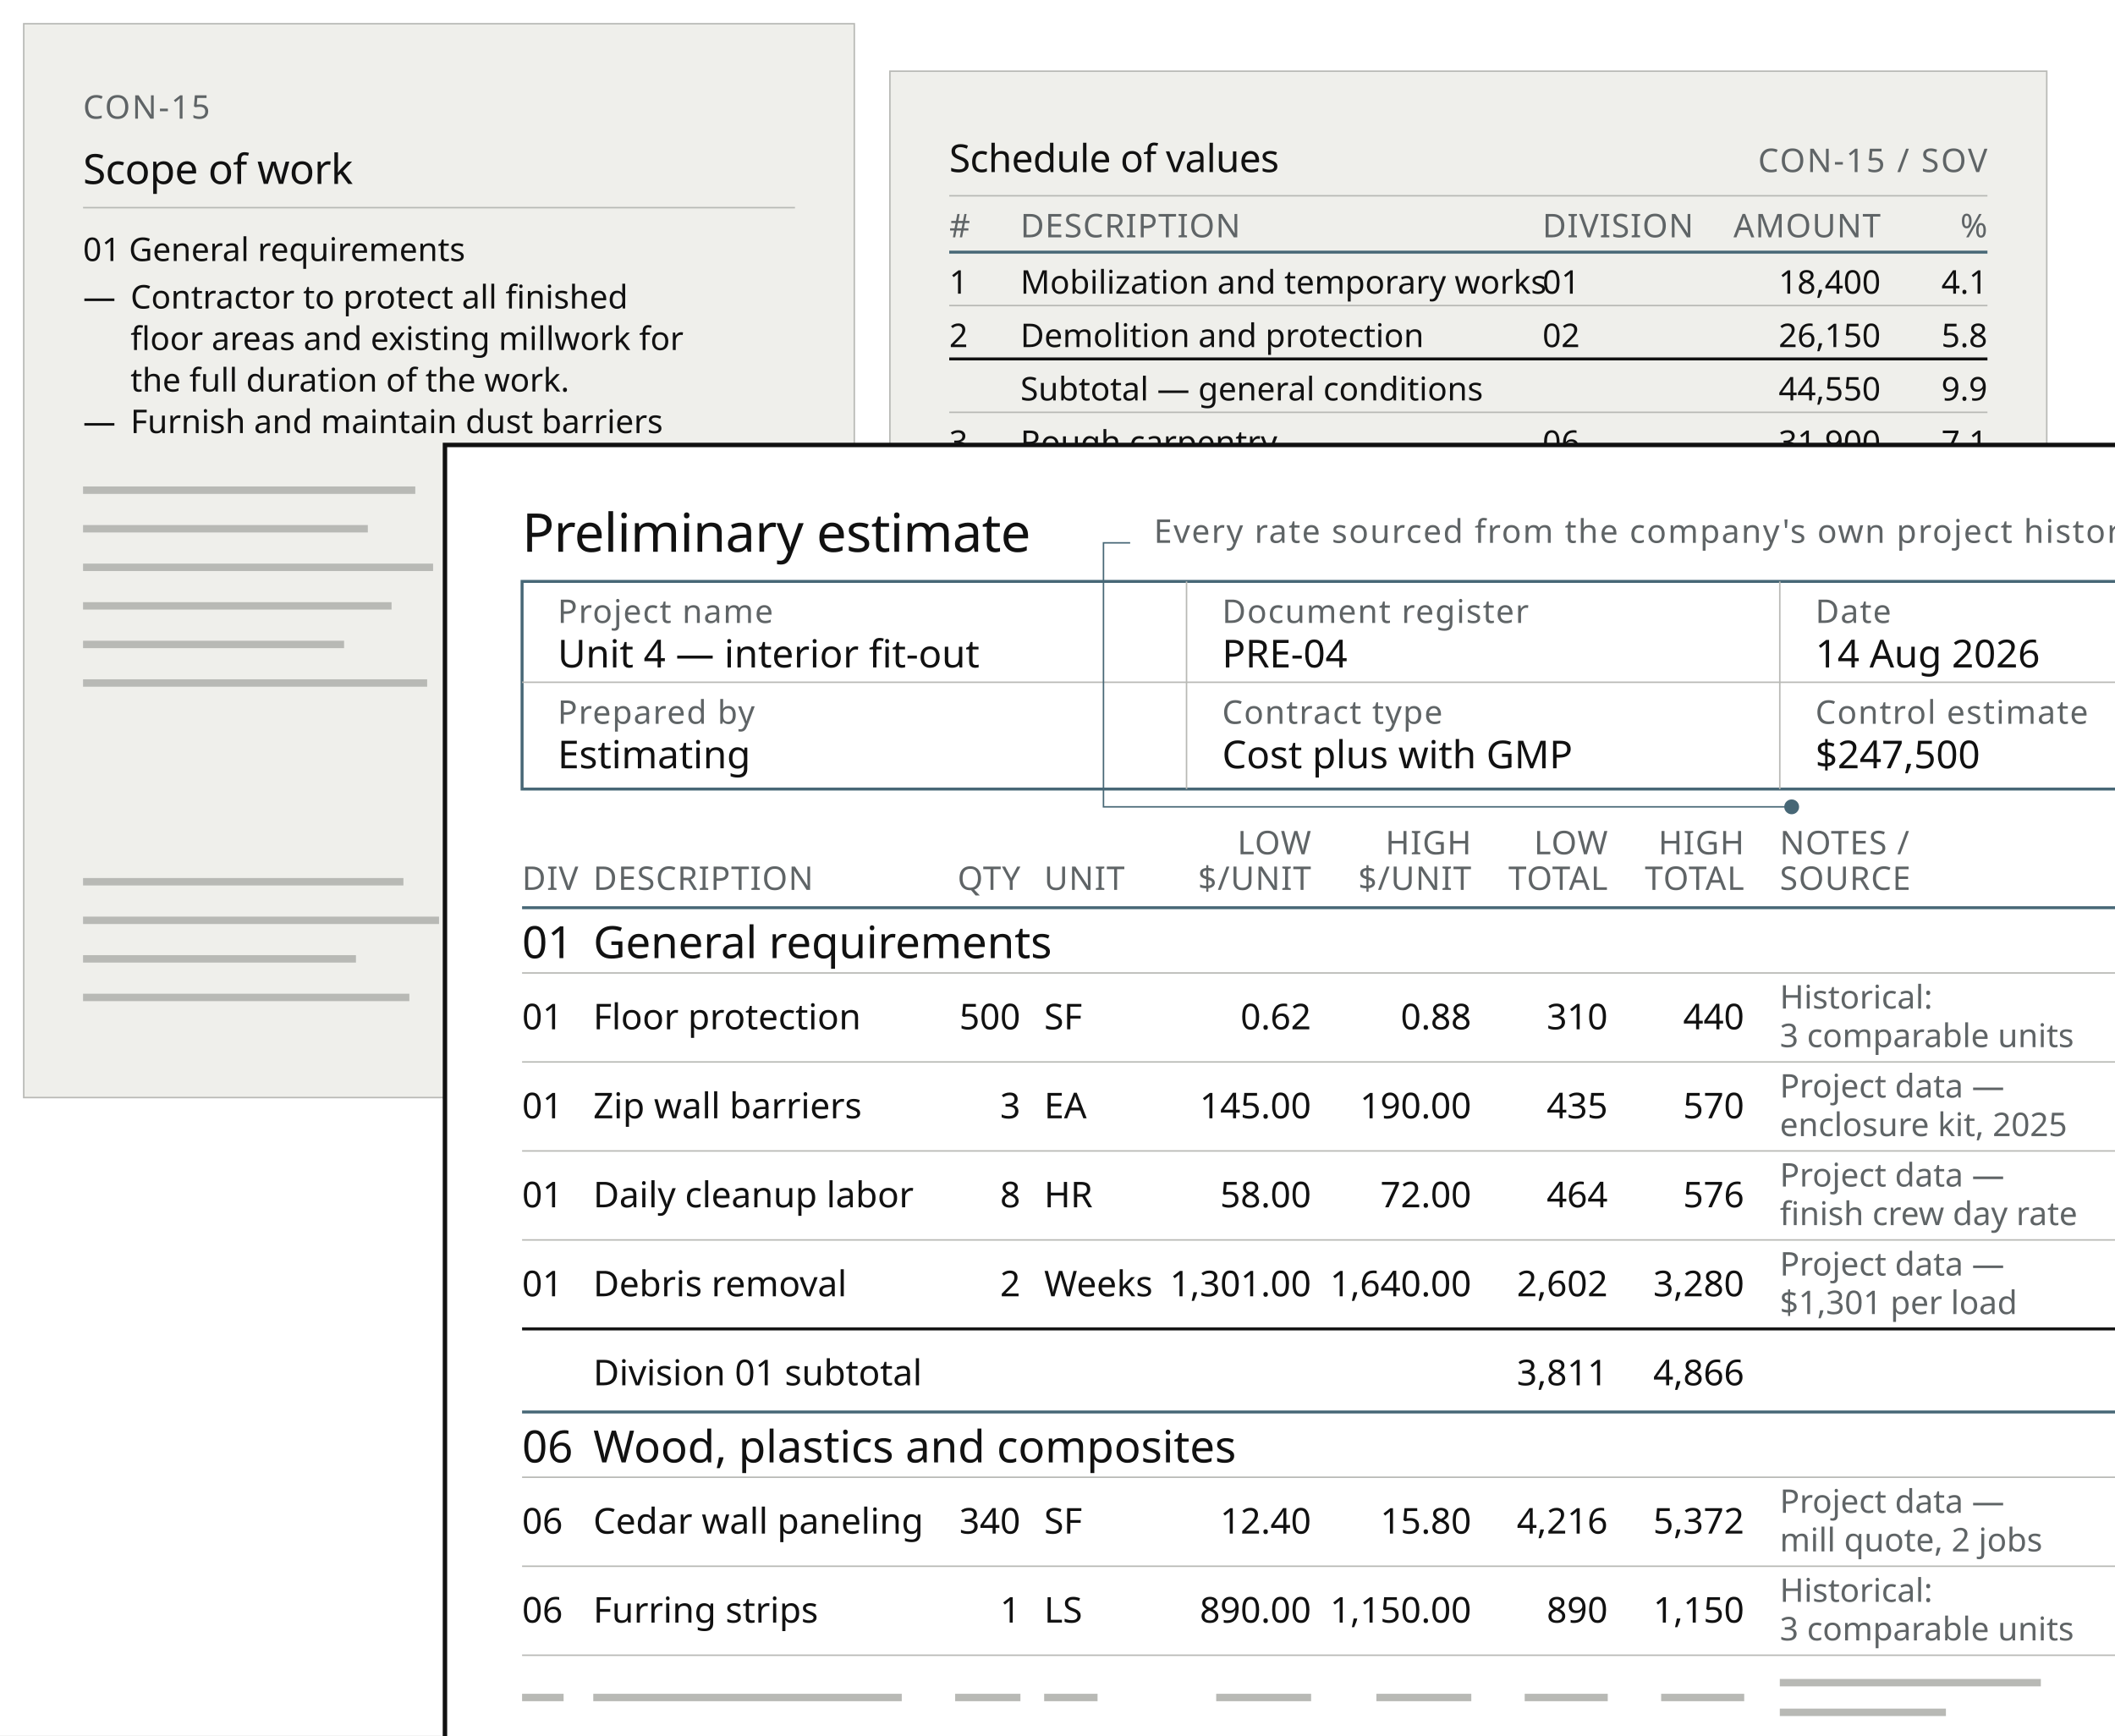
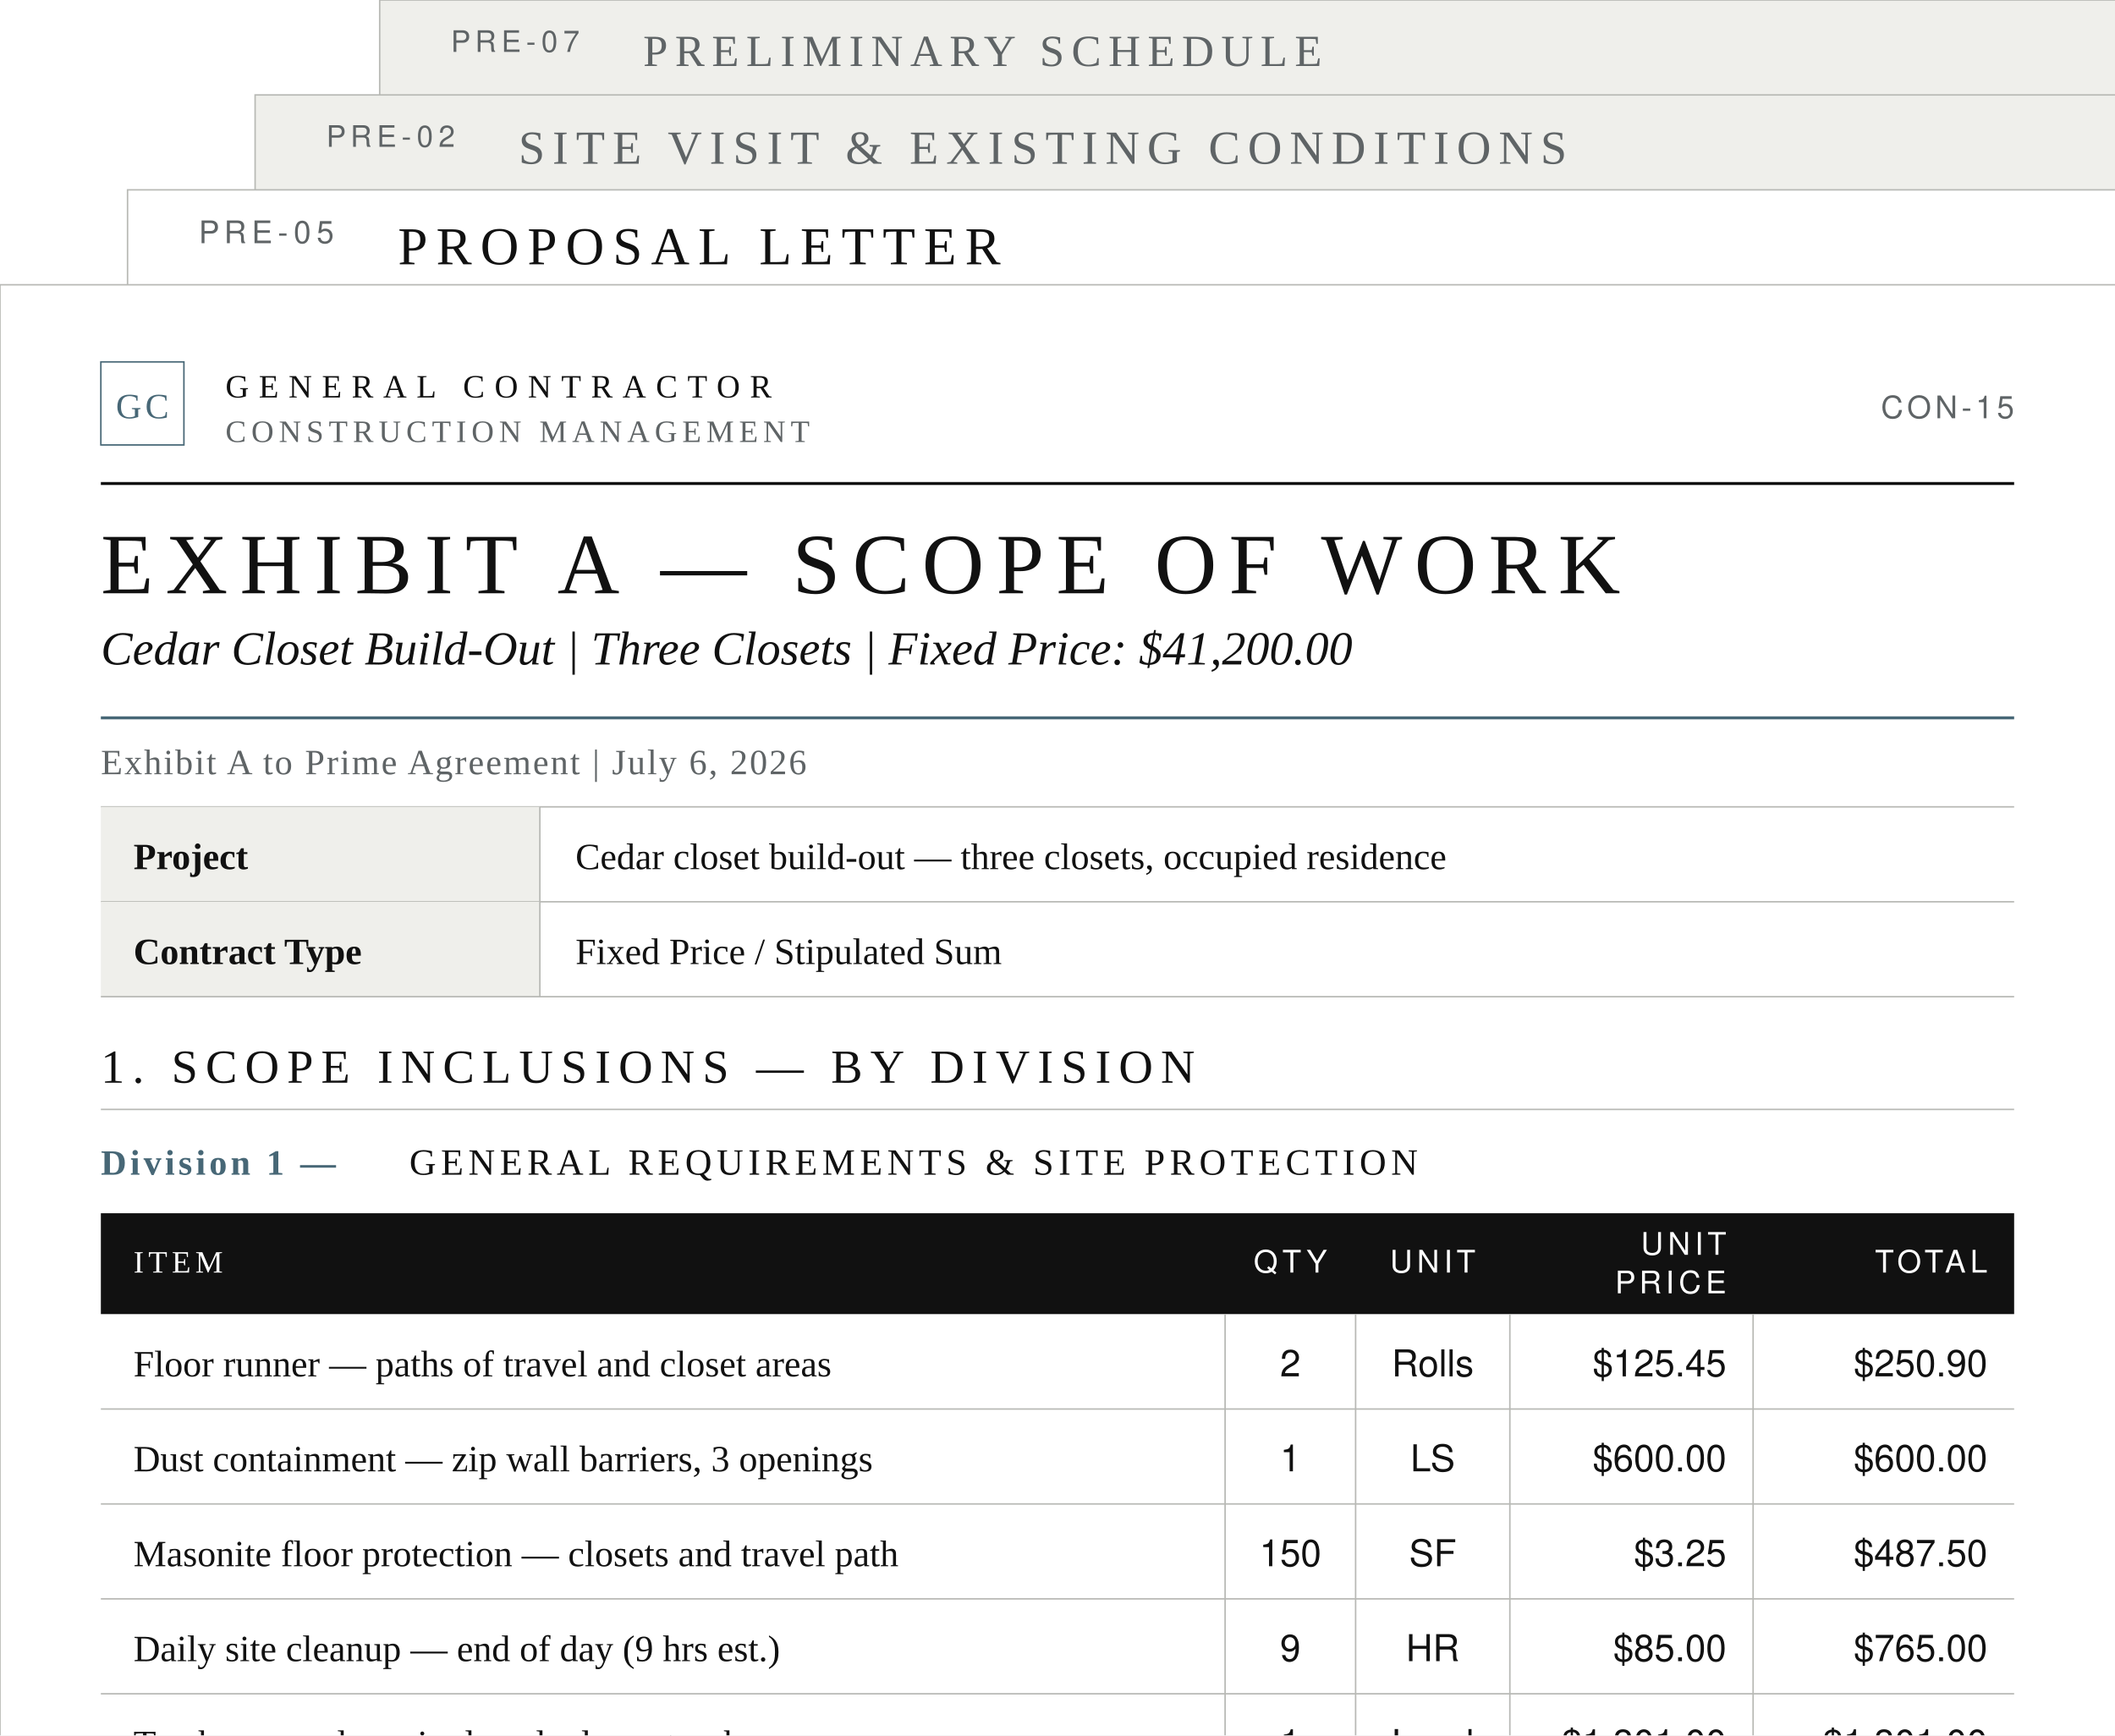
- <svg xmlns="http://www.w3.org/2000/svg" viewBox="0 0 713 585" preserveAspectRatio="xMinYMid meet" width="713" height="585" font-family="Archivo, sans-serif" style="font-feature-settings:'tnum' 1;font-variant-numeric:tabular-nums">
-   <rect x="0" y="0" width="713" height="585" fill="#FFFFFF" />
-   <g>
-     <rect x="8" y="8" width="280" height="362" fill="#EFEFEB" stroke="#B8B9B5" stroke-width="0.5" vector-effect="non-scaling-stroke" />
-     <text x="28" y="40" font-size="11" fill="#5F6466" letter-spacing="0.6">CON-15</text>
-     <text x="28" y="62" font-size="14" font-weight="500" fill="#111111" letter-spacing="-0.14">Scope of work</text>
-     <line x1="28" y1="70" x2="268" y2="70" stroke="#B8B9B5" stroke-width="0.5" vector-effect="non-scaling-stroke" />
-     <text x="28" y="88" font-size="11" font-weight="500" fill="#111111">01 General requirements</text>
-     <g font-size="11" fill="#111111" font-family="Source Serif 4, serif">
-       <text x="28" y="104">—</text>
-       <text x="44" y="104">Contractor to protect all finished</text>
-       <text x="44" y="118">floor areas and existing millwork for</text>
-       <text x="44" y="132">the full duration of the work.</text>
-       <text x="28" y="146">—</text>
-       <text x="44" y="146">Furnish and maintain dust barriers</text>
-     </g>
-     <g fill="#B8B9B5">
-       <rect x="28" y="164" width="112" height="2.5" />
-       <rect x="28" y="177" width="96" height="2.5" />
-       <rect x="28" y="190" width="118" height="2.5" />
-       <rect x="28" y="203" width="104" height="2.5" />
-       <rect x="28" y="216" width="88" height="2.5" />
-       <rect x="28" y="229" width="116" height="2.5" />
-       <rect x="28" y="296" width="108" height="2.5" />
-       <rect x="28" y="309" width="120" height="2.5" />
-       <rect x="28" y="322" width="92" height="2.5" />
-       <rect x="28" y="335" width="110" height="2.5" />
-     </g>
-   </g>
-   <g>
-     <rect x="300" y="24" width="390" height="505" fill="#EFEFEB" stroke="#B8B9B5" stroke-width="0.5" vector-effect="non-scaling-stroke" />
-     <text x="320" y="58" font-size="13" font-weight="500" fill="#111111" letter-spacing="-0.13">Schedule of values</text>
-     <text x="670" y="58" font-size="11" fill="#5F6466" letter-spacing="0.6" text-anchor="end">CON-15 / SOV</text>
-     <line x1="320" y1="66" x2="670" y2="66" stroke="#B8B9B5" stroke-width="0.5" vector-effect="non-scaling-stroke" />
-     <g font-size="11" fill="#5F6466" letter-spacing="0.3">
-       <text x="320" y="80">#</text>
-       <text x="344" y="80">DESCRIPTION</text>
-       <text x="520" y="80">DIVISION</text>
-       <text x="634" y="80" text-anchor="end">AMOUNT</text>
-       <text x="670" y="80" text-anchor="end">%</text>
-     </g>
-     <line x1="320" y1="85" x2="670" y2="85" stroke="#476776" stroke-width="1" vector-effect="non-scaling-stroke" />
-     <g font-size="11" fill="#111111">
-       <text x="320" y="99">1</text>
-       <text x="344" y="99">Mobilization and temporary works</text>
-       <text x="520" y="99">01</text>
-       <text x="634" y="99" text-anchor="end">18,400</text>
-       <text x="670" y="99" text-anchor="end">4.1</text>
-     </g>
-     <line x1="320" y1="103" x2="670" y2="103" stroke="#B8B9B5" stroke-width="0.5" vector-effect="non-scaling-stroke" />
-     <g font-size="11" fill="#111111">
-       <text x="320" y="117">2</text>
-       <text x="344" y="117">Demolition and protection</text>
-       <text x="520" y="117">02</text>
-       <text x="634" y="117" text-anchor="end">26,150</text>
-       <text x="670" y="117" text-anchor="end">5.8</text>
-     </g>
-     <line x1="320" y1="121" x2="670" y2="121" stroke="#111111" stroke-width="1" vector-effect="non-scaling-stroke" />
-     <g font-size="11" font-weight="500" fill="#111111">
-       <text x="344" y="135">Subtotal — general conditions</text>
-       <text x="634" y="135" text-anchor="end">44,550</text>
-       <text x="670" y="135" text-anchor="end">9.9</text>
-     </g>
-     <line x1="320" y1="139" x2="670" y2="139" stroke="#B8B9B5" stroke-width="0.5" vector-effect="non-scaling-stroke" />
-     <g font-size="11" fill="#111111">
-       <text x="320" y="153">3</text>
-       <text x="344" y="153">Rough carpentry</text>
-       <text x="520" y="153">06</text>
-       <text x="634" y="153" text-anchor="end">31,900</text>
-       <text x="670" y="153" text-anchor="end">7.1</text>
-     </g>
-   </g>
-   <g transform="translate(0,14)">
-     <rect x="150" y="136" width="620" height="802" fill="#FFFFFF" stroke="#111111" stroke-width="1.5" vector-effect="non-scaling-stroke" />
-     <text x="176" y="172" font-size="18" font-weight="500" fill="#111111" letter-spacing="-0.18">Preliminary estimate</text>
-     <rect x="176" y="182" width="580" height="70" fill="none" stroke="#476776" stroke-width="1" vector-effect="non-scaling-stroke" />
-     <line x1="400" y1="182" x2="400" y2="252" stroke="#B8B9B5" stroke-width="0.5" vector-effect="non-scaling-stroke" />
-     <line x1="600" y1="182" x2="600" y2="252" stroke="#B8B9B5" stroke-width="0.5" vector-effect="non-scaling-stroke" />
-     <line x1="176" y1="216" x2="744" y2="216" stroke="#B8B9B5" stroke-width="0.5" vector-effect="non-scaling-stroke" />
-     <g font-size="11" fill="#5F6466" letter-spacing="0.4">
-       <text x="188" y="196">Project name</text>
-       <text x="412" y="196">Document register</text>
-       <text x="612" y="196">Date</text>
-       <text x="188" y="230">Prepared by</text>
-       <text x="412" y="230">Contract type</text>
-       <text x="612" y="230">Control estimate</text>
-     </g>
-     <g font-size="13" fill="#111111">
-       <text x="188" y="211">Unit 4 — interior fit-out</text>
-       <text x="412" y="211">PRE-04</text>
-       <text x="612" y="211">14 Aug 2026</text>
-       <text x="188" y="245">Estimating</text>
-       <text x="412" y="245">Cost plus with GMP</text>
-       <text x="612" y="245">$247,500</text>
-     </g>
-     <g font-size="11" fill="#5F6466" letter-spacing="0.3">
-       <text x="176" y="286">DIV</text>
-       <text x="200" y="286">DESCRIPTION</text>
-       <text x="344" y="286" text-anchor="end">QTY</text>
-       <text x="352" y="286">UNIT</text>
-       <text x="442" y="274" text-anchor="end">LOW</text>
-       <text x="442" y="286" text-anchor="end">$/UNIT</text>
-       <text x="496" y="274" text-anchor="end">HIGH</text>
-       <text x="496" y="286" text-anchor="end">$/UNIT</text>
-       <text x="542" y="274" text-anchor="end">LOW</text>
-       <text x="542" y="286" text-anchor="end">TOTAL</text>
-       <text x="588" y="274" text-anchor="end">HIGH</text>
-       <text x="588" y="286" text-anchor="end">TOTAL</text>
-       <text x="600" y="274">NOTES /</text>
-       <text x="600" y="286">SOURCE</text>
-     </g>
-     <line x1="176" y1="292" x2="744" y2="292" stroke="#476776" stroke-width="1" vector-effect="non-scaling-stroke" />
-     <text x="176" y="309" font-size="15" font-weight="500" fill="#111111">01</text>
-     <text x="200" y="309" font-size="15" font-weight="500" fill="#111111">General requirements</text>
-     <line x1="176" y1="314" x2="744" y2="314" stroke="#B8B9B5" stroke-width="0.5" vector-effect="non-scaling-stroke" />
-     <g font-size="12" fill="#111111">
-       <text x="176" y="333">01</text>
-       <text x="200" y="333">Floor protection</text>
-       <text x="344" y="333" text-anchor="end">500</text>
-       <text x="352" y="333">SF</text>
-       <text x="442" y="333" text-anchor="end">0.62</text>
-       <text x="496" y="333" text-anchor="end">0.88</text>
-       <text x="542" y="333" text-anchor="end">310</text>
-       <text x="588" y="333" text-anchor="end">440</text>
-     </g>
-     <g font-size="11" fill="#5F6466">
-       <text x="600" y="326">Historical:</text>
-       <text x="600" y="339">3 comparable units</text>
-     </g>
-     <line x1="176" y1="344" x2="744" y2="344" stroke="#B8B9B5" stroke-width="0.5" vector-effect="non-scaling-stroke" />
-     <g font-size="12" fill="#111111">
-       <text x="176" y="363">01</text>
-       <text x="200" y="363">Zip wall barriers</text>
-       <text x="344" y="363" text-anchor="end">3</text>
-       <text x="352" y="363">EA</text>
-       <text x="442" y="363" text-anchor="end">145.00</text>
-       <text x="496" y="363" text-anchor="end">190.00</text>
-       <text x="542" y="363" text-anchor="end">435</text>
-       <text x="588" y="363" text-anchor="end">570</text>
-     </g>
-     <g font-size="11" fill="#5F6466">
-       <text x="600" y="356">Project data —</text>
-       <text x="600" y="369">enclosure kit, 2025</text>
-     </g>
-     <line x1="176" y1="374" x2="744" y2="374" stroke="#B8B9B5" stroke-width="0.5" vector-effect="non-scaling-stroke" />
-     <g font-size="12" fill="#111111">
-       <text x="176" y="393">01</text>
-       <text x="200" y="393">Daily cleanup labor</text>
-       <text x="344" y="393" text-anchor="end">8</text>
-       <text x="352" y="393">HR</text>
-       <text x="442" y="393" text-anchor="end">58.00</text>
-       <text x="496" y="393" text-anchor="end">72.00</text>
-       <text x="542" y="393" text-anchor="end">464</text>
-       <text x="588" y="393" text-anchor="end">576</text>
-     </g>
-     <g font-size="11" fill="#5F6466">
-       <text x="600" y="386">Project data —</text>
-       <text x="600" y="399">finish crew day rate</text>
-     </g>
-     <line x1="176" y1="404" x2="744" y2="404" stroke="#B8B9B5" stroke-width="0.5" vector-effect="non-scaling-stroke" />
-     <g font-size="12" fill="#111111">
-       <text x="176" y="423">01</text>
-       <text x="200" y="423">Debris removal</text>
-       <text x="344" y="423" text-anchor="end">2</text>
-       <text x="352" y="423">Weeks</text>
-       <text x="442" y="423" text-anchor="end">1,301.00</text>
-       <text x="496" y="423" text-anchor="end">1,640.00</text>
-       <text x="542" y="423" text-anchor="end">2,602</text>
-       <text x="588" y="423" text-anchor="end">3,280</text>
-     </g>
-     <g font-size="11" fill="#5F6466">
-       <text x="600" y="416">Project data —</text>
-       <text x="600" y="429">$1,301 per load</text>
-     </g>
-     <line x1="176" y1="434" x2="744" y2="434" stroke="#111111" stroke-width="1" vector-effect="non-scaling-stroke" />
-     <g font-size="12" font-weight="500" fill="#111111">
-       <text x="200" y="453">Division 01 subtotal</text>
-       <text x="542" y="453" text-anchor="end">3,811</text>
-       <text x="588" y="453" text-anchor="end">4,866</text>
-     </g>
-     <line x1="176" y1="462" x2="744" y2="462" stroke="#476776" stroke-width="1" vector-effect="non-scaling-stroke" />
-     <text x="176" y="479" font-size="15" font-weight="500" fill="#111111">06</text>
-     <text x="200" y="479" font-size="15" font-weight="500" fill="#111111">Wood, plastics and composites</text>
-     <line x1="176" y1="484" x2="744" y2="484" stroke="#B8B9B5" stroke-width="0.5" vector-effect="non-scaling-stroke" />
-     <g font-size="12" fill="#111111">
-       <text x="176" y="503">06</text>
-       <text x="200" y="503">Cedar wall paneling</text>
-       <text x="344" y="503" text-anchor="end">340</text>
-       <text x="352" y="503">SF</text>
-       <text x="442" y="503" text-anchor="end">12.40</text>
-       <text x="496" y="503" text-anchor="end">15.80</text>
-       <text x="542" y="503" text-anchor="end">4,216</text>
-       <text x="588" y="503" text-anchor="end">5,372</text>
-     </g>
-     <g font-size="11" fill="#5F6466">
-       <text x="600" y="496">Project data —</text>
-       <text x="600" y="509">mill quote, 2 jobs</text>
-     </g>
-     <line x1="176" y1="514" x2="744" y2="514" stroke="#B8B9B5" stroke-width="0.5" vector-effect="non-scaling-stroke" />
-     <g font-size="12" fill="#111111">
-       <text x="176" y="533">06</text>
-       <text x="200" y="533">Furring strips</text>
-       <text x="344" y="533" text-anchor="end">1</text>
-       <text x="352" y="533">LS</text>
-       <text x="442" y="533" text-anchor="end">890.00</text>
-       <text x="496" y="533" text-anchor="end">1,150.00</text>
-       <text x="542" y="533" text-anchor="end">890</text>
-       <text x="588" y="533" text-anchor="end">1,150</text>
-     </g>
-     <g font-size="11" fill="#5F6466">
-       <text x="600" y="526">Historical:</text>
-       <text x="600" y="539">3 comparable units</text>
-     </g>
-     <line x1="176" y1="544" x2="744" y2="544" stroke="#B8B9B5" stroke-width="0.5" vector-effect="non-scaling-stroke" />
-     <g fill="#B8B9B5">
-       <rect x="176" y="557" width="14" height="2.5" />
-       <rect x="200" y="557" width="104" height="2.5" />
-       <rect x="322" y="557" width="22" height="2.5" />
-       <rect x="352" y="557" width="18" height="2.5" />
-       <rect x="410" y="557" width="32" height="2.5" />
-       <rect x="464" y="557" width="32" height="2.5" />
-       <rect x="514" y="557" width="28" height="2.5" />
-       <rect x="560" y="557" width="28" height="2.5" />
-       <rect x="600" y="552" width="88" height="2.5" />
-       <rect x="600" y="562" width="56" height="2.5" />
-     </g>
-   </g>
-   <g>
-     <text x="389" y="183" font-size="11" fill="#5F6466" letter-spacing="0.5">Every rate sourced from the company's own project history</text>
-     <path d="M604 272 H372 V183 H381" fill="none" stroke="#476776" stroke-width="0.5" vector-effect="non-scaling-stroke" />
-     <circle cx="604" cy="272" r="2.5" fill="#476776" />
+ <svg xmlns="http://www.w3.org/2000/svg" viewBox="0 0 713 585" width="713" height="585" role="img" aria-label="Construction document package — Exhibit A scope of work with supporting proposal documents">
+   <defs>
+     <clipPath id="frame">
+       <rect x="0" y="0" width="713" height="585" />
+     </clipPath>
+     <clipPath id="itemcol">
+       <rect x="34" y="0" width="371" height="885" />
+     </clipPath>
+   </defs>
+   <rect width="713" height="585" fill="#FFFFFF" />
+   <g clip-path="url(#frame)" font-family="'Source Serif 4', 'Source Serif Pro', Georgia, 'Times New Roman', serif" style="font-variant-numeric:tabular-nums">
+     <rect x="128" y="0" width="635" height="140" fill="#EFEFEB" stroke="#B8B9B5" stroke-width="0.5" vector-effect="non-scaling-stroke" />
+     <text x="152" y="17.5" font-family="Archivo, 'Helvetica Neue', Helvetica, Arial, sans-serif" font-size="10" font-weight="400" fill="#5F6466" letter-spacing="1.8">PRE-07</text>
+     <text x="216.8" y="22.25" font-family="'Source Serif 4', 'Source Serif Pro', Georgia, 'Times New Roman', serif" font-size="15" font-weight="400" fill="#5F6466" letter-spacing="2.4">PRELIMINARY SCHEDULE</text>
+     <rect x="86" y="32" width="677" height="140" fill="#EFEFEB" stroke="#B8B9B5" stroke-width="0.5" vector-effect="non-scaling-stroke" />
+     <text x="110" y="49.5" font-family="Archivo, 'Helvetica Neue', Helvetica, Arial, sans-serif" font-size="10" font-weight="400" fill="#5F6466" letter-spacing="1.8">PRE-02</text>
+     <text x="174.8" y="55.2" font-family="'Source Serif 4', 'Source Serif Pro', Georgia, 'Times New Roman', serif" font-size="16" font-weight="400" fill="#5F6466" letter-spacing="2.56">SITE VISIT &amp; EXISTING CONDITIONS</text>
+     <rect x="43" y="64" width="720" height="140" fill="#FFFFFF" stroke="#B8B9B5" stroke-width="0.5" vector-effect="non-scaling-stroke" />
+     <text x="67" y="81.975" font-family="Archivo, 'Helvetica Neue', Helvetica, Arial, sans-serif" font-size="10.5" font-weight="400" fill="#5F6466" letter-spacing="1.89">PRE-05</text>
+     <text x="134.14" y="89.1" font-family="'Source Serif 4', 'Source Serif Pro', Georgia, 'Times New Roman', serif" font-size="18" font-weight="400" fill="#111111" letter-spacing="2.88">PROPOSAL LETTER</text>
+     <rect x="0" y="96" width="770" height="845" fill="#FFFFFF" stroke="#B8B9B5" stroke-width="0.5" vector-effect="non-scaling-stroke" />
+     <rect x="34" y="122" width="28" height="28" fill="none" stroke="#476776" stroke-width="0.5" vector-effect="non-scaling-stroke" />
+     <text x="48" y="141" font-family="'Source Serif 4', 'Source Serif Pro', Georgia, 'Times New Roman', serif" font-size="12" font-weight="400" fill="#476776" letter-spacing="1.2" text-anchor="middle">GC</text>
+     <text x="76" y="134" font-family="'Source Serif 4', 'Source Serif Pro', Georgia, 'Times New Roman', serif" font-size="11" font-weight="400" fill="#111111" letter-spacing="3.3">GENERAL CONTRACTOR</text>
+     <text x="76" y="149" font-family="'Source Serif 4', 'Source Serif Pro', Georgia, 'Times New Roman', serif" font-size="10.5" font-weight="400" fill="#5F6466" letter-spacing="1.7">CONSTRUCTION MANAGEMENT</text>
+     <text x="679" y="141" font-family="Archivo, 'Helvetica Neue', Helvetica, Arial, sans-serif" font-size="10.5" font-weight="400" fill="#5F6466" letter-spacing="1.3" text-anchor="end">CON-15</text>
+     <line x1="34" y1="163" x2="679" y2="163" stroke="#111111" stroke-width="1" vector-effect="non-scaling-stroke" />
+     <text x="34" y="200" font-family="'Source Serif 4', 'Source Serif Pro', Georgia, 'Times New Roman', serif" font-size="29" font-weight="400" fill="#111111" letter-spacing="4.1">EXHIBIT A — SCOPE OF WORK</text>
+     <text x="34" y="224" font-family="'Source Serif 4', 'Source Serif Pro', Georgia, 'Times New Roman', serif" font-size="16" font-weight="400" fill="#111111" font-style="italic">Cedar Closet Build-Out  |  Three Closets  |  Fixed Price: $41,200.00</text>
+     <line x1="34" y1="242" x2="679" y2="242" stroke="#476776" stroke-width="1" vector-effect="non-scaling-stroke" />
+     <text x="34" y="261" font-family="'Source Serif 4', 'Source Serif Pro', Georgia, 'Times New Roman', serif" font-size="12" font-weight="400" fill="#5F6466" letter-spacing="0.6">Exhibit A to Prime Agreement  |  July 6, 2026</text>
+     <line x1="34" y1="272" x2="679" y2="272" stroke="#B8B9B5" stroke-width="0.5" vector-effect="non-scaling-stroke" />
+     <rect x="34" y="272" width="148" height="32" fill="#EFEFEB" />
+     <text x="45" y="293" font-family="'Source Serif 4', 'Source Serif Pro', Georgia, 'Times New Roman', serif" font-size="12.5" font-weight="600" fill="#111111">Project</text>
+     <text x="194" y="293" font-family="'Source Serif 4', 'Source Serif Pro', Georgia, 'Times New Roman', serif" font-size="12.5" font-weight="400" fill="#111111">Cedar closet build-out — three closets, occupied residence</text>
+     <line x1="34" y1="304" x2="679" y2="304" stroke="#B8B9B5" stroke-width="0.5" vector-effect="non-scaling-stroke" />
+     <rect x="34" y="304" width="148" height="32" fill="#EFEFEB" />
+     <text x="45" y="325" font-family="'Source Serif 4', 'Source Serif Pro', Georgia, 'Times New Roman', serif" font-size="12.5" font-weight="600" fill="#111111">Contract Type</text>
+     <text x="194" y="325" font-family="'Source Serif 4', 'Source Serif Pro', Georgia, 'Times New Roman', serif" font-size="12.5" font-weight="400" fill="#111111">Fixed Price / Stipulated Sum</text>
+     <line x1="34" y1="336" x2="679" y2="336" stroke="#B8B9B5" stroke-width="0.5" vector-effect="non-scaling-stroke" />
+     <line x1="182" y1="272" x2="182" y2="336" stroke="#B8B9B5" stroke-width="0.5" vector-effect="non-scaling-stroke" />
+     <text x="34" y="365" font-family="'Source Serif 4', 'Source Serif Pro', Georgia, 'Times New Roman', serif" font-size="16" font-weight="400" fill="#111111" letter-spacing="2.6">1.  SCOPE INCLUSIONS — BY DIVISION</text>
+     <line x1="34" y1="374" x2="679" y2="374" stroke="#B8B9B5" stroke-width="0.5" vector-effect="non-scaling-stroke" />
+     <text x="34" y="396" font-family="'Source Serif 4', 'Source Serif Pro', Georgia, 'Times New Roman', serif" font-size="12" font-weight="600" fill="#476776" letter-spacing="1.2">Division 1 —</text>
+     <text x="138" y="396" font-family="'Source Serif 4', 'Source Serif Pro', Georgia, 'Times New Roman', serif" font-size="12.5" font-weight="400" fill="#111111" letter-spacing="1.6">GENERAL REQUIREMENTS &amp; SITE PROTECTION</text>
+     <rect x="34" y="409" width="645" height="34" fill="#111111" />
+     <text x="45" y="429" font-family="'Source Serif 4', 'Source Serif Pro', Georgia, 'Times New Roman', serif" font-size="10.5" font-weight="400" fill="#FFFFFF" letter-spacing="1.5">ITEM</text>
+     <text x="435" y="429" font-family="Archivo, 'Helvetica Neue', Helvetica, Arial, sans-serif" font-size="10.5" font-weight="400" fill="#FFFFFF" letter-spacing="1.5" text-anchor="middle">QTY</text>
+     <text x="483" y="429" font-family="Archivo, 'Helvetica Neue', Helvetica, Arial, sans-serif" font-size="10.5" font-weight="400" fill="#FFFFFF" letter-spacing="1.5" text-anchor="middle">UNIT</text>
+     <text x="582" y="423" font-family="Archivo, 'Helvetica Neue', Helvetica, Arial, sans-serif" font-size="10.5" font-weight="400" fill="#FFFFFF" letter-spacing="1.5" text-anchor="end">UNIT</text>
+     <text x="582" y="436" font-family="Archivo, 'Helvetica Neue', Helvetica, Arial, sans-serif" font-size="10.5" font-weight="400" fill="#FFFFFF" letter-spacing="1.5" text-anchor="end">PRICE</text>
+     <text x="670" y="429" font-family="Archivo, 'Helvetica Neue', Helvetica, Arial, sans-serif" font-size="10.5" font-weight="400" fill="#FFFFFF" letter-spacing="1.5" text-anchor="end">TOTAL</text>
+     <text x="45" y="464" font-family="'Source Serif 4', 'Source Serif Pro', Georgia, 'Times New Roman', serif" font-size="12.5" font-weight="400" fill="#111111" clip-path="url(#itemcol)">Floor runner — paths of travel and closet areas</text>
+     <text x="435" y="464" font-family="Archivo, 'Helvetica Neue', Helvetica, Arial, sans-serif" font-size="12.5" font-weight="400" fill="#111111" text-anchor="middle">2</text>
+     <text x="483" y="464" font-family="Archivo, 'Helvetica Neue', Helvetica, Arial, sans-serif" font-size="12.5" font-weight="400" fill="#111111" text-anchor="middle">Rolls</text>
+     <text x="582" y="464" font-family="Archivo, 'Helvetica Neue', Helvetica, Arial, sans-serif" font-size="12.5" font-weight="400" fill="#111111" text-anchor="end">$125.45</text>
+     <text x="670" y="464" font-family="Archivo, 'Helvetica Neue', Helvetica, Arial, sans-serif" font-size="12.5" font-weight="400" fill="#111111" text-anchor="end">$250.90</text>
+     <line x1="34" y1="475" x2="679" y2="475" stroke="#B8B9B5" stroke-width="0.5" vector-effect="non-scaling-stroke" />
+     <line x1="413" y1="443" x2="413" y2="475" stroke="#B8B9B5" stroke-width="0.5" vector-effect="non-scaling-stroke" />
+     <line x1="457" y1="443" x2="457" y2="475" stroke="#B8B9B5" stroke-width="0.5" vector-effect="non-scaling-stroke" />
+     <line x1="509" y1="443" x2="509" y2="475" stroke="#B8B9B5" stroke-width="0.5" vector-effect="non-scaling-stroke" />
+     <line x1="591" y1="443" x2="591" y2="475" stroke="#B8B9B5" stroke-width="0.5" vector-effect="non-scaling-stroke" />
+     <text x="45" y="496" font-family="'Source Serif 4', 'Source Serif Pro', Georgia, 'Times New Roman', serif" font-size="12.5" font-weight="400" fill="#111111" clip-path="url(#itemcol)">Dust containment — zip wall barriers, 3 openings</text>
+     <text x="435" y="496" font-family="Archivo, 'Helvetica Neue', Helvetica, Arial, sans-serif" font-size="12.5" font-weight="400" fill="#111111" text-anchor="middle">1</text>
+     <text x="483" y="496" font-family="Archivo, 'Helvetica Neue', Helvetica, Arial, sans-serif" font-size="12.5" font-weight="400" fill="#111111" text-anchor="middle">LS</text>
+     <text x="582" y="496" font-family="Archivo, 'Helvetica Neue', Helvetica, Arial, sans-serif" font-size="12.5" font-weight="400" fill="#111111" text-anchor="end">$600.00</text>
+     <text x="670" y="496" font-family="Archivo, 'Helvetica Neue', Helvetica, Arial, sans-serif" font-size="12.5" font-weight="400" fill="#111111" text-anchor="end">$600.00</text>
+     <line x1="34" y1="507" x2="679" y2="507" stroke="#B8B9B5" stroke-width="0.5" vector-effect="non-scaling-stroke" />
+     <line x1="413" y1="475" x2="413" y2="507" stroke="#B8B9B5" stroke-width="0.5" vector-effect="non-scaling-stroke" />
+     <line x1="457" y1="475" x2="457" y2="507" stroke="#B8B9B5" stroke-width="0.5" vector-effect="non-scaling-stroke" />
+     <line x1="509" y1="475" x2="509" y2="507" stroke="#B8B9B5" stroke-width="0.5" vector-effect="non-scaling-stroke" />
+     <line x1="591" y1="475" x2="591" y2="507" stroke="#B8B9B5" stroke-width="0.5" vector-effect="non-scaling-stroke" />
+     <text x="45" y="528" font-family="'Source Serif 4', 'Source Serif Pro', Georgia, 'Times New Roman', serif" font-size="12.5" font-weight="400" fill="#111111" clip-path="url(#itemcol)">Masonite floor protection — closets and travel path</text>
+     <text x="435" y="528" font-family="Archivo, 'Helvetica Neue', Helvetica, Arial, sans-serif" font-size="12.5" font-weight="400" fill="#111111" text-anchor="middle">150</text>
+     <text x="483" y="528" font-family="Archivo, 'Helvetica Neue', Helvetica, Arial, sans-serif" font-size="12.5" font-weight="400" fill="#111111" text-anchor="middle">SF</text>
+     <text x="582" y="528" font-family="Archivo, 'Helvetica Neue', Helvetica, Arial, sans-serif" font-size="12.5" font-weight="400" fill="#111111" text-anchor="end">$3.25</text>
+     <text x="670" y="528" font-family="Archivo, 'Helvetica Neue', Helvetica, Arial, sans-serif" font-size="12.5" font-weight="400" fill="#111111" text-anchor="end">$487.50</text>
+     <line x1="34" y1="539" x2="679" y2="539" stroke="#B8B9B5" stroke-width="0.5" vector-effect="non-scaling-stroke" />
+     <line x1="413" y1="507" x2="413" y2="539" stroke="#B8B9B5" stroke-width="0.5" vector-effect="non-scaling-stroke" />
+     <line x1="457" y1="507" x2="457" y2="539" stroke="#B8B9B5" stroke-width="0.5" vector-effect="non-scaling-stroke" />
+     <line x1="509" y1="507" x2="509" y2="539" stroke="#B8B9B5" stroke-width="0.5" vector-effect="non-scaling-stroke" />
+     <line x1="591" y1="507" x2="591" y2="539" stroke="#B8B9B5" stroke-width="0.5" vector-effect="non-scaling-stroke" />
+     <text x="45" y="560" font-family="'Source Serif 4', 'Source Serif Pro', Georgia, 'Times New Roman', serif" font-size="12.5" font-weight="400" fill="#111111" clip-path="url(#itemcol)">Daily site cleanup — end of day (9 hrs est.)</text>
+     <text x="435" y="560" font-family="Archivo, 'Helvetica Neue', Helvetica, Arial, sans-serif" font-size="12.5" font-weight="400" fill="#111111" text-anchor="middle">9</text>
+     <text x="483" y="560" font-family="Archivo, 'Helvetica Neue', Helvetica, Arial, sans-serif" font-size="12.5" font-weight="400" fill="#111111" text-anchor="middle">HR</text>
+     <text x="582" y="560" font-family="Archivo, 'Helvetica Neue', Helvetica, Arial, sans-serif" font-size="12.5" font-weight="400" fill="#111111" text-anchor="end">$85.00</text>
+     <text x="670" y="560" font-family="Archivo, 'Helvetica Neue', Helvetica, Arial, sans-serif" font-size="12.5" font-weight="400" fill="#111111" text-anchor="end">$765.00</text>
+     <line x1="34" y1="571" x2="679" y2="571" stroke="#B8B9B5" stroke-width="0.5" vector-effect="non-scaling-stroke" />
+     <line x1="413" y1="539" x2="413" y2="571" stroke="#B8B9B5" stroke-width="0.5" vector-effect="non-scaling-stroke" />
+     <line x1="457" y1="539" x2="457" y2="571" stroke="#B8B9B5" stroke-width="0.5" vector-effect="non-scaling-stroke" />
+     <line x1="509" y1="539" x2="509" y2="571" stroke="#B8B9B5" stroke-width="0.5" vector-effect="non-scaling-stroke" />
+     <line x1="591" y1="539" x2="591" y2="571" stroke="#B8B9B5" stroke-width="0.5" vector-effect="non-scaling-stroke" />
+     <text x="45" y="592" font-family="'Source Serif 4', 'Source Serif Pro', Georgia, 'Times New Roman', serif" font-size="12.5" font-weight="400" fill="#111111" clip-path="url(#itemcol)">Trash removal — single axle dump truck</text>
+     <text x="435" y="592" font-family="Archivo, 'Helvetica Neue', Helvetica, Arial, sans-serif" font-size="12.5" font-weight="400" fill="#111111" text-anchor="middle">1</text>
+     <text x="483" y="592" font-family="Archivo, 'Helvetica Neue', Helvetica, Arial, sans-serif" font-size="12.5" font-weight="400" fill="#111111" text-anchor="middle">Load</text>
+     <text x="582" y="592" font-family="Archivo, 'Helvetica Neue', Helvetica, Arial, sans-serif" font-size="12.5" font-weight="400" fill="#111111" text-anchor="end">$1,301.00</text>
+     <text x="670" y="592" font-family="Archivo, 'Helvetica Neue', Helvetica, Arial, sans-serif" font-size="12.5" font-weight="400" fill="#111111" text-anchor="end">$1,301.00</text>
+     <line x1="34" y1="603" x2="679" y2="603" stroke="#B8B9B5" stroke-width="0.5" vector-effect="non-scaling-stroke" />
+     <line x1="413" y1="571" x2="413" y2="603" stroke="#B8B9B5" stroke-width="0.5" vector-effect="non-scaling-stroke" />
+     <line x1="457" y1="571" x2="457" y2="603" stroke="#B8B9B5" stroke-width="0.5" vector-effect="non-scaling-stroke" />
+     <line x1="509" y1="571" x2="509" y2="603" stroke="#B8B9B5" stroke-width="0.5" vector-effect="non-scaling-stroke" />
+     <line x1="591" y1="571" x2="591" y2="603" stroke="#B8B9B5" stroke-width="0.5" vector-effect="non-scaling-stroke" />
+     <text x="45" y="624" font-family="'Source Serif 4', 'Source Serif Pro', Georgia, 'Times New Roman', serif" font-size="12.5" font-weight="400" fill="#111111" clip-path="url(#itemcol)">Professional final construction cleaning</text>
+     <text x="435" y="624" font-family="Archivo, 'Helvetica Neue', Helvetica, Arial, sans-serif" font-size="12.5" font-weight="400" fill="#111111" text-anchor="middle">1</text>
+     <text x="483" y="624" font-family="Archivo, 'Helvetica Neue', Helvetica, Arial, sans-serif" font-size="12.5" font-weight="400" fill="#111111" text-anchor="middle">LS</text>
+     <text x="582" y="624" font-family="Archivo, 'Helvetica Neue', Helvetica, Arial, sans-serif" font-size="12.5" font-weight="400" fill="#111111" text-anchor="end">$600.00</text>
+     <text x="670" y="624" font-family="Archivo, 'Helvetica Neue', Helvetica, Arial, sans-serif" font-size="12.5" font-weight="400" fill="#111111" text-anchor="end">$600.00</text>
+     <line x1="34" y1="635" x2="679" y2="635" stroke="#B8B9B5" stroke-width="0.5" vector-effect="non-scaling-stroke" />
+     <line x1="413" y1="603" x2="413" y2="635" stroke="#B8B9B5" stroke-width="0.5" vector-effect="non-scaling-stroke" />
+     <line x1="457" y1="603" x2="457" y2="635" stroke="#B8B9B5" stroke-width="0.5" vector-effect="non-scaling-stroke" />
+     <line x1="509" y1="603" x2="509" y2="635" stroke="#B8B9B5" stroke-width="0.5" vector-effect="non-scaling-stroke" />
+     <line x1="591" y1="603" x2="591" y2="635" stroke="#B8B9B5" stroke-width="0.5" vector-effect="non-scaling-stroke" />
  </g>
</svg>
